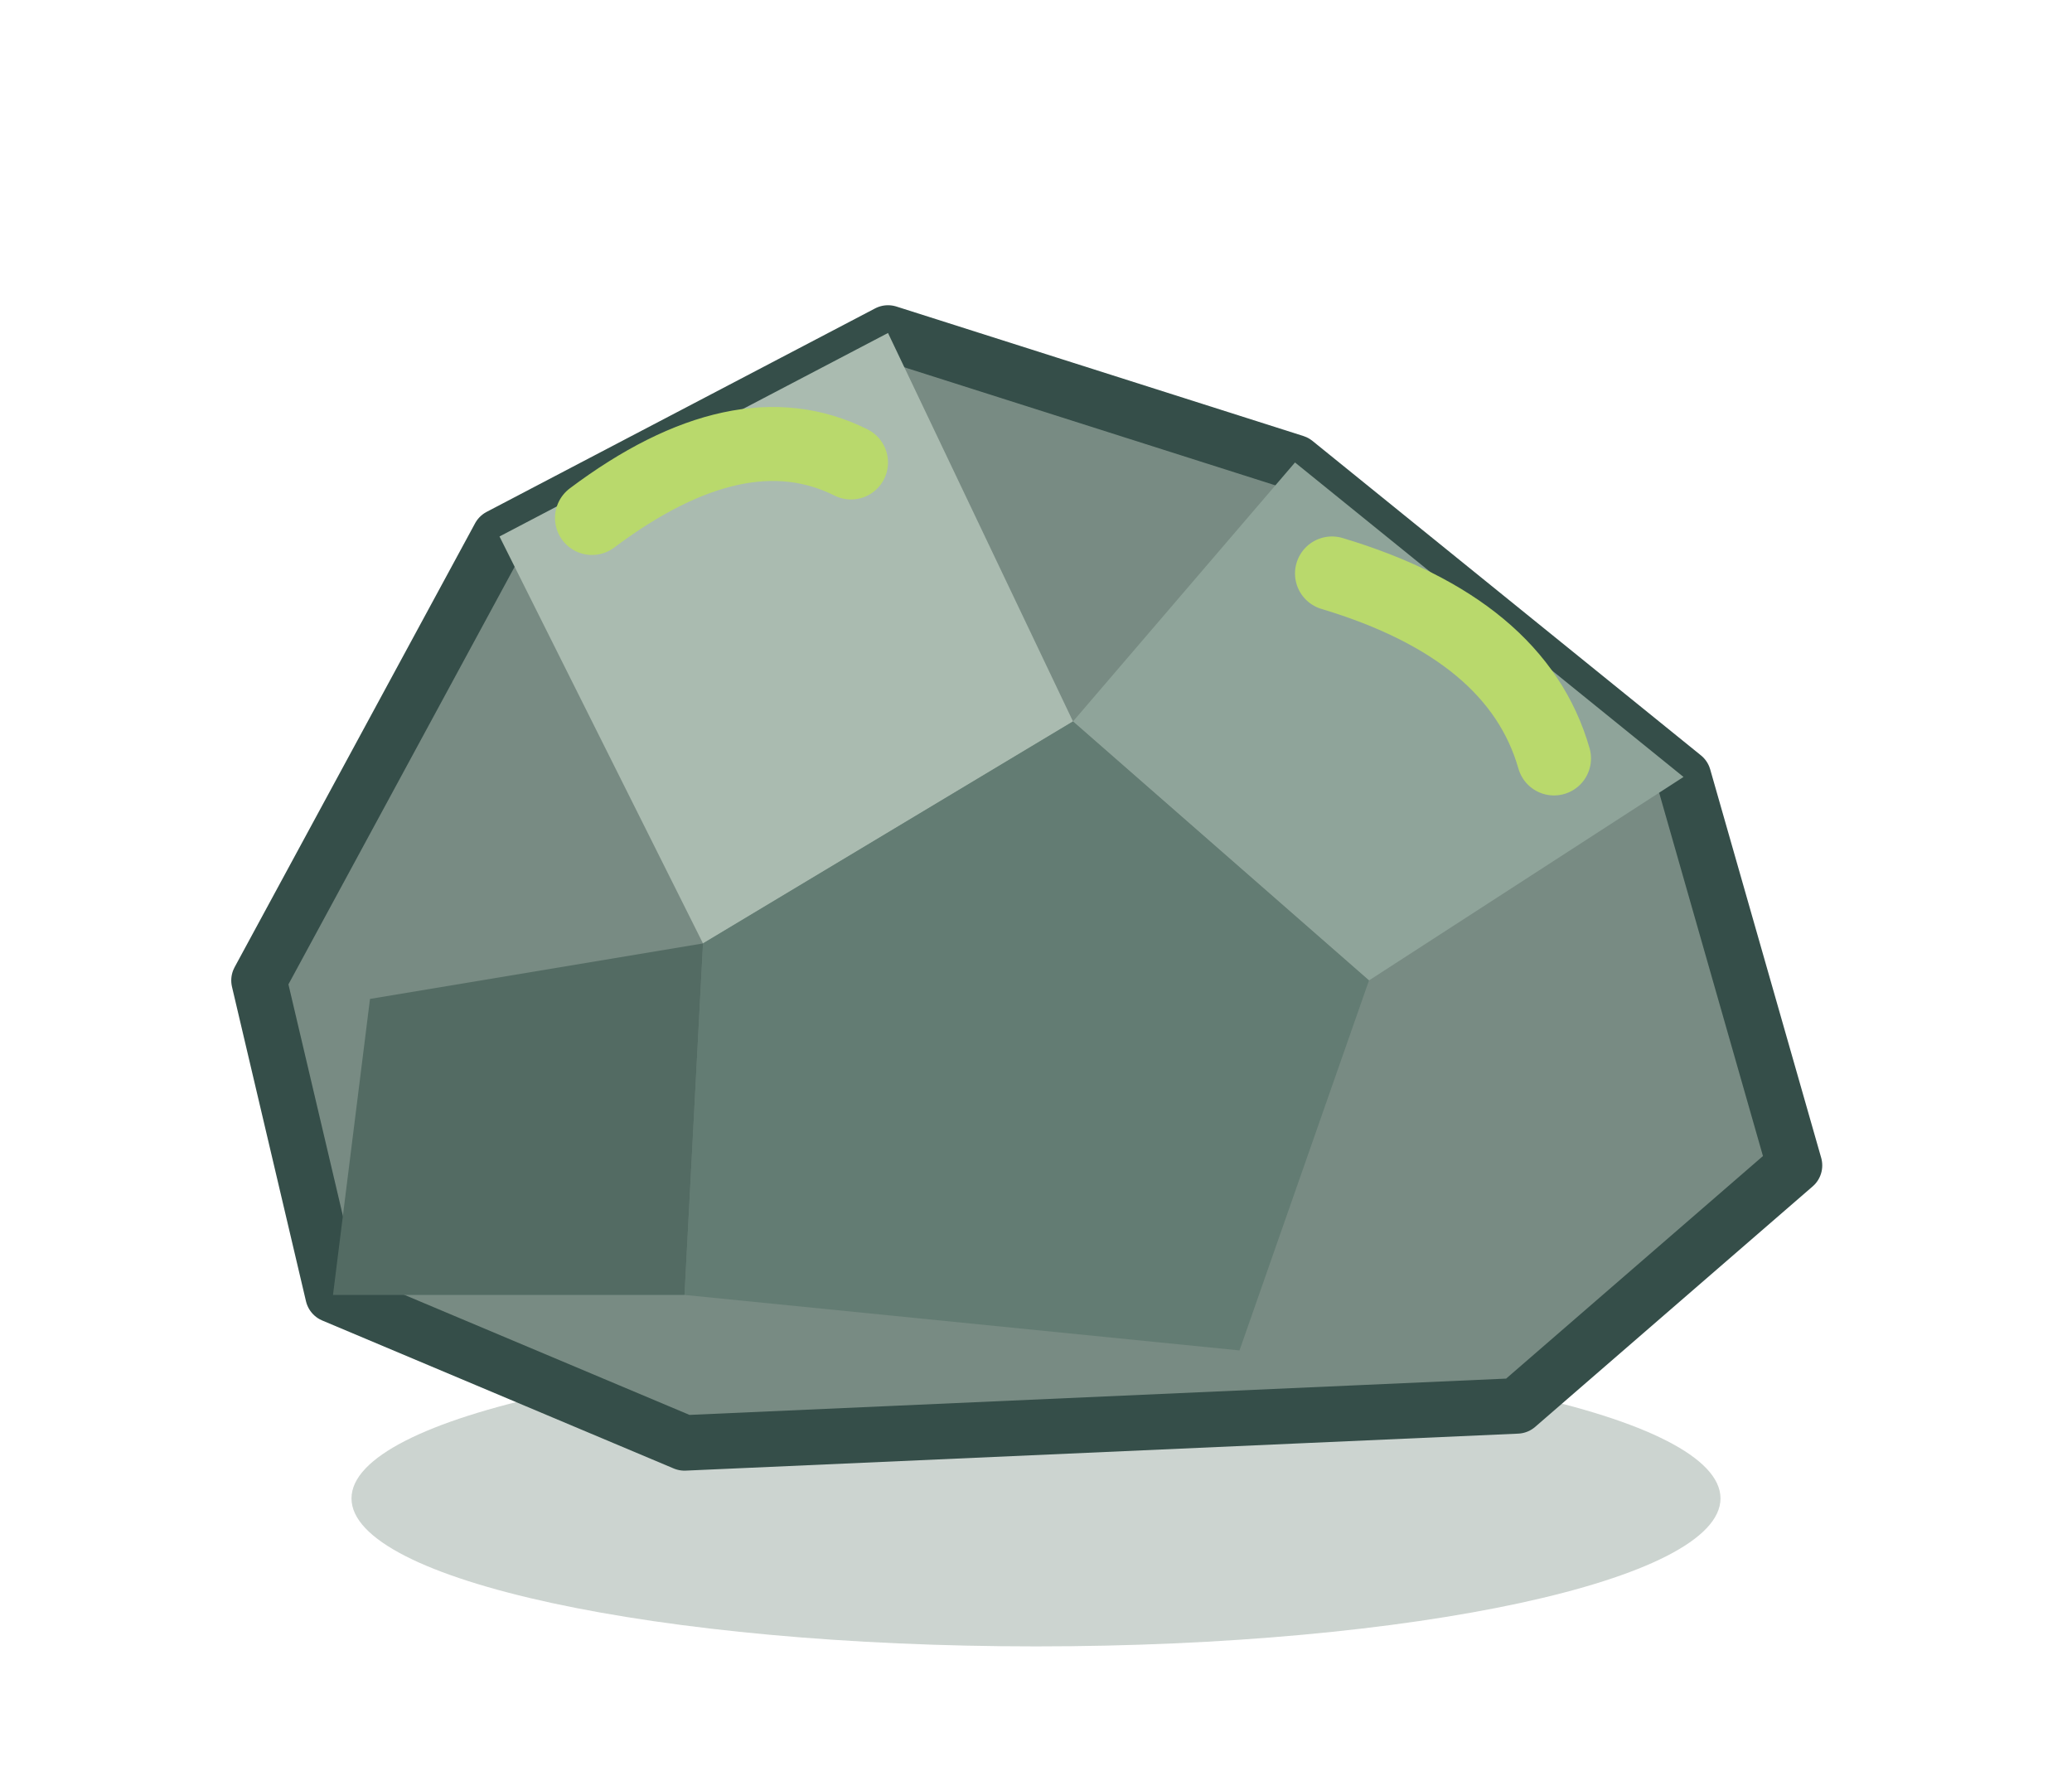
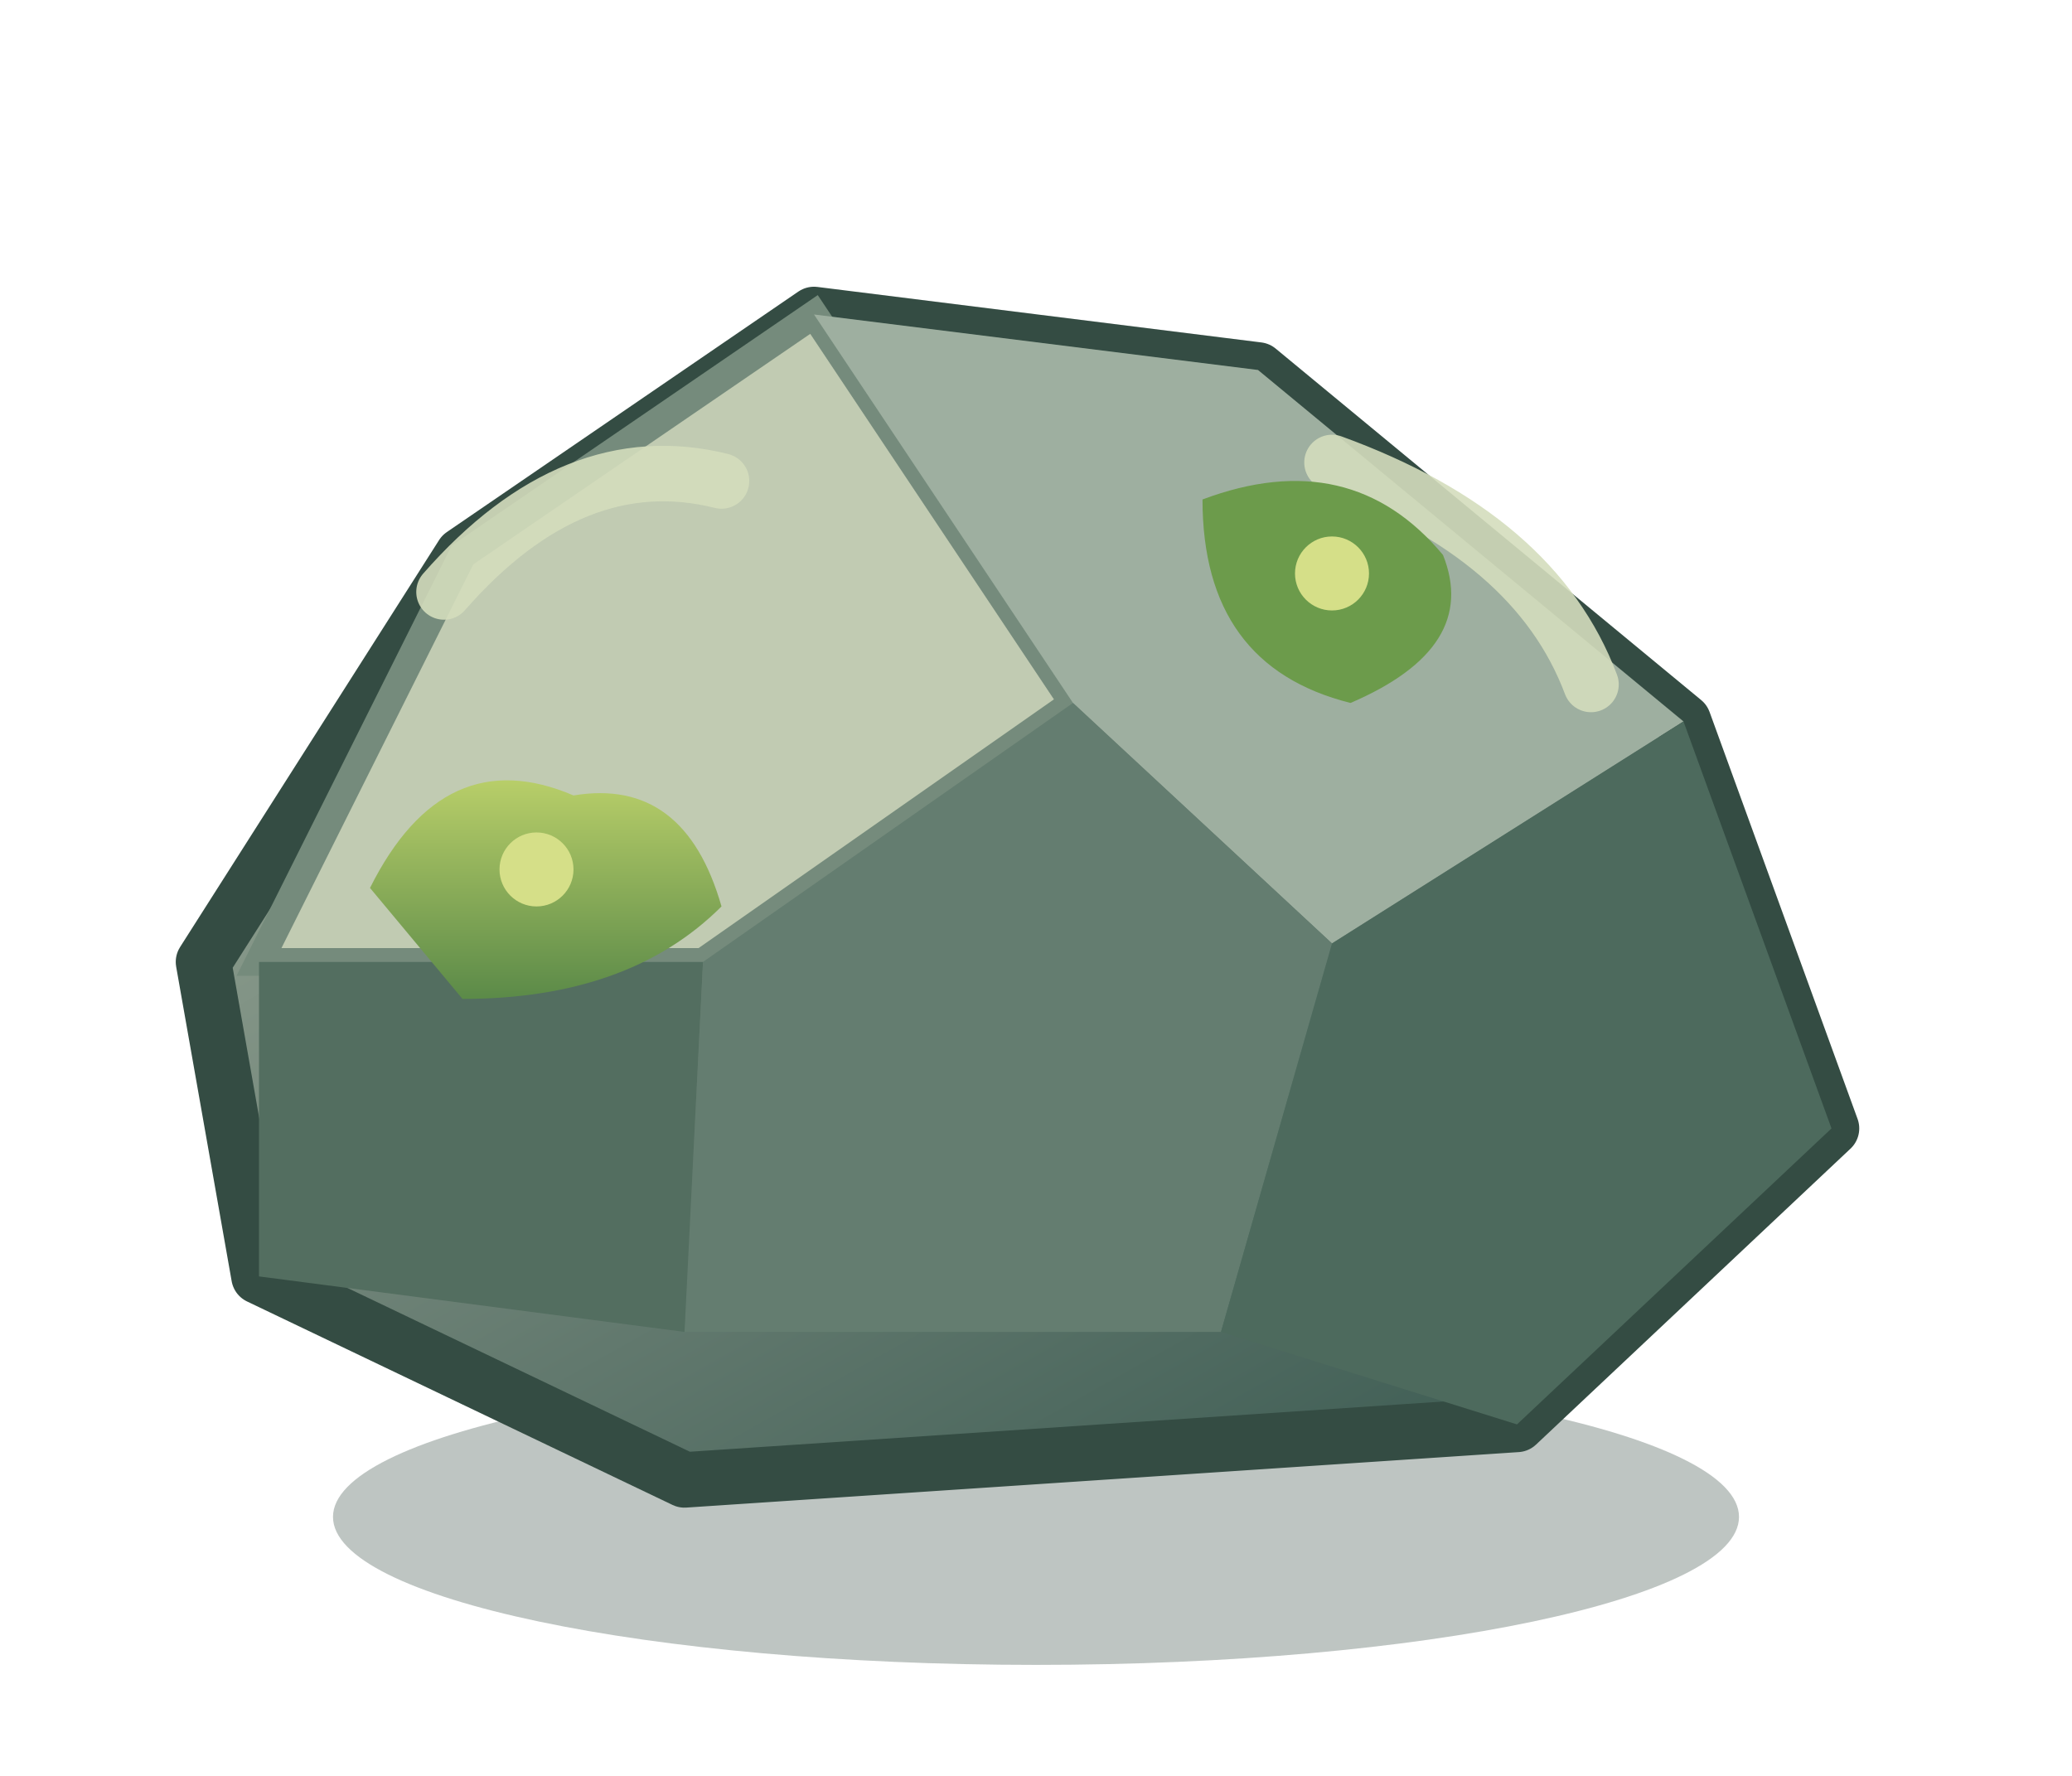
<svg xmlns="http://www.w3.org/2000/svg" width="112" height="96" viewBox="0 0 112 96">
-   <ellipse cx="56" cy="81" rx="37" ry="8" fill="#183927" opacity=".22" />
-   <path d="M18 70 L14 53 L27 29 L48 18 L70 25 L91 42 L97 63 L82 76 L37 78Z" fill="#788B83" stroke="#354E49" stroke-width="3" stroke-linejoin="round" />
-   <path d="M27 29 L48 18 L58 39 L38 51Z" fill="#AABBB0" />
-   <path d="M58 39 L70 25 L91 42 L74 53Z" fill="#8FA49A" />
-   <path d="M38 51 L58 39 L74 53 L67 73 L37 70Z" fill="#637C73" />
-   <path d="M20 54 L38 51 L37 70 L18 70Z" fill="#536B63" />
-   <path d="M32 28 Q40 22 46 25 M72 31 Q82 34 84 41" fill="none" stroke="#B9D96C" stroke-width="4" stroke-linecap="round" />
+   <defs>
+     <linearGradient id="stone" x1="0" y1="0" x2=".8" y2="1">
+       <stop stop-color="#aab9a5" />
+       <stop offset=".5" stop-color="#74877b" />
+       <stop offset="1" stop-color="#3d5c53" />
+     </linearGradient>
+     <linearGradient id="moss" x1="0" y1="0" x2="0" y2="1">
+       <stop stop-color="#b8ce69" />
+       <stop offset="1" stop-color="#5b8a48" />
+     </linearGradient>
+   </defs>
+   <ellipse cx="56" cy="82" rx="38" ry="8" fill="#172e25" opacity=".28" />
+   <path d="M14 69 L11 52 L25 30 L44 17 L68 20 L91 39 L99 61 L82 77 L37 80Z" fill="url(#stone)" stroke="#344c43" stroke-width="3" stroke-linejoin="round" />
+   <path d="M25 30 L44 17 L58 38 L38 52 L14 52Z" fill="#c1cbb2" stroke="#758b7c" stroke-width="1.5" />
+   <path d="M44 17 L68 20 L91 39 L72 51 L58 38Z" fill="#9eafa0" />
+   <path d="M38 52 L58 38 L72 51 L66 72 L37 72Z" fill="#647d70" />
+   <path d="M72 51 L91 39 L99 61 L82 77 L66 72Z" fill="#4d6a5d" />
+   <path d="M14 52 L38 52 L37 72 L14 69Z" fill="#536e60" />
+   <path d="M24 32 Q31 24 39 26 M72 25 Q83 29 86 37" fill="none" stroke="#d4ddbc" stroke-width="3" stroke-linecap="round" opacity=".9" />
+   <path d="M20 48 Q24 40 31 43 Q37 42 39 49 Q34 54 25 54Z" fill="url(#moss)" />
+   <path d="M65 27 Q73 24 78 30 Q80 35 73 38 Q65 36 65 27Z" fill="#6c9b4b" />
+   <circle cx="29" cy="47" r="2" fill="#d5df88" />
+   <circle cx="72" cy="31" r="2" fill="#d5df88" />
</svg>
